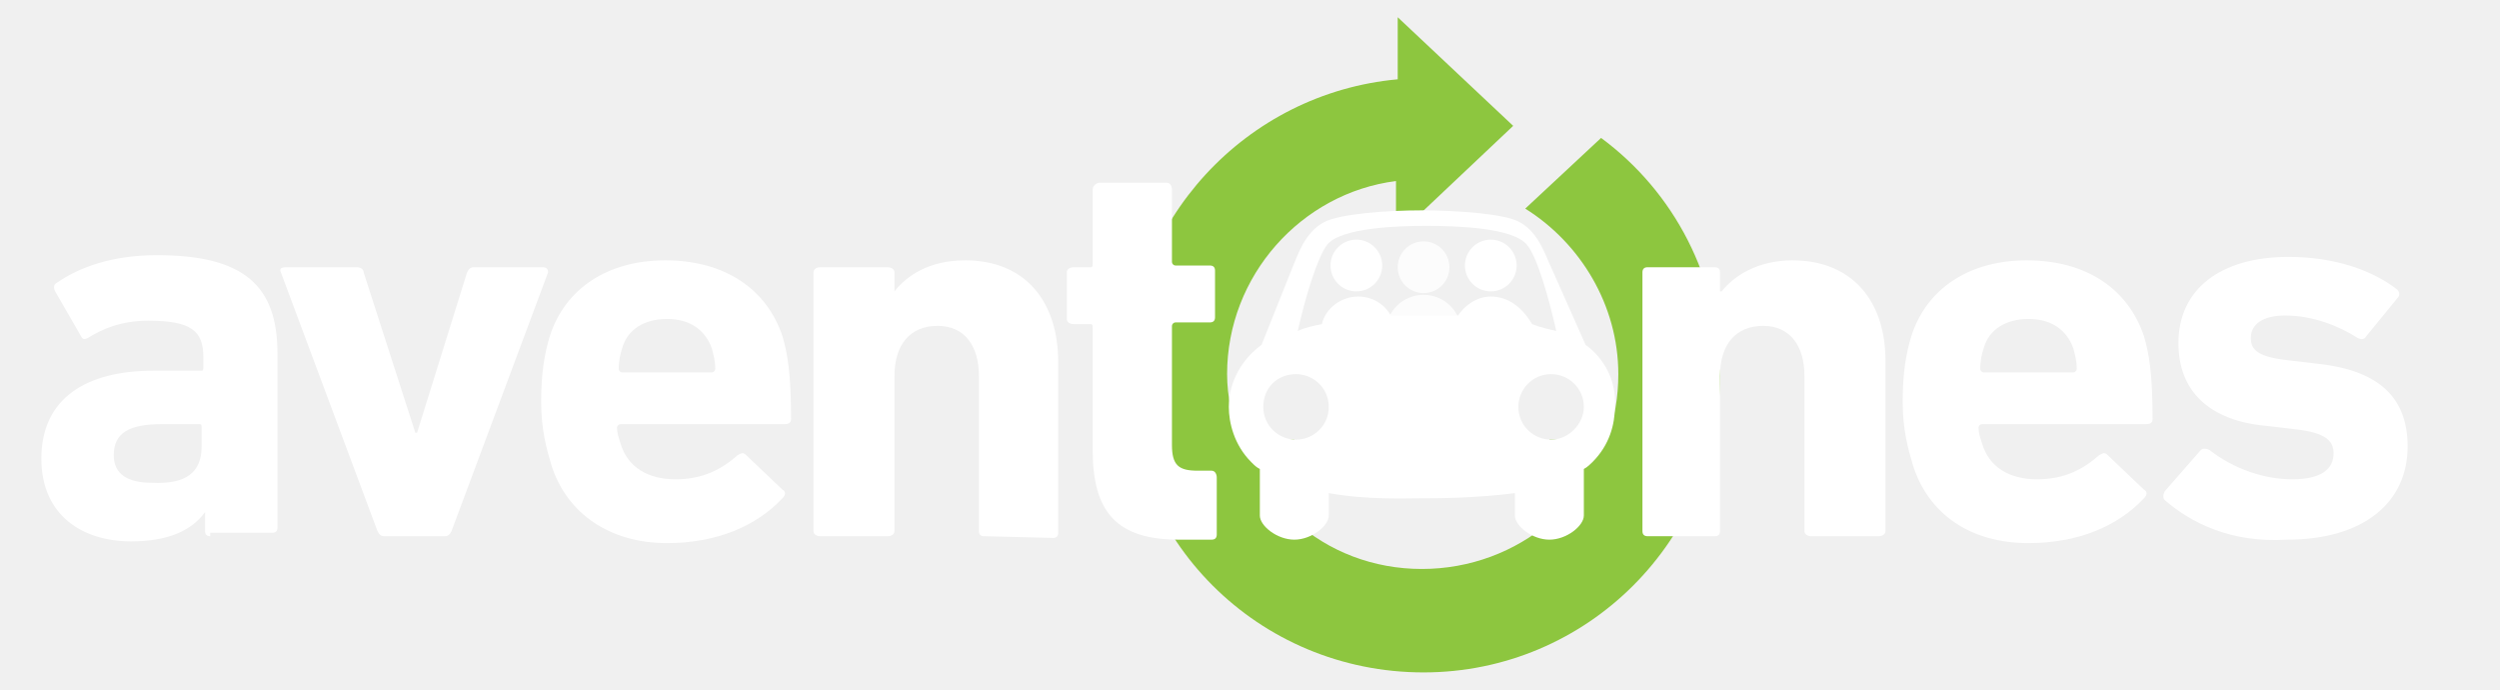
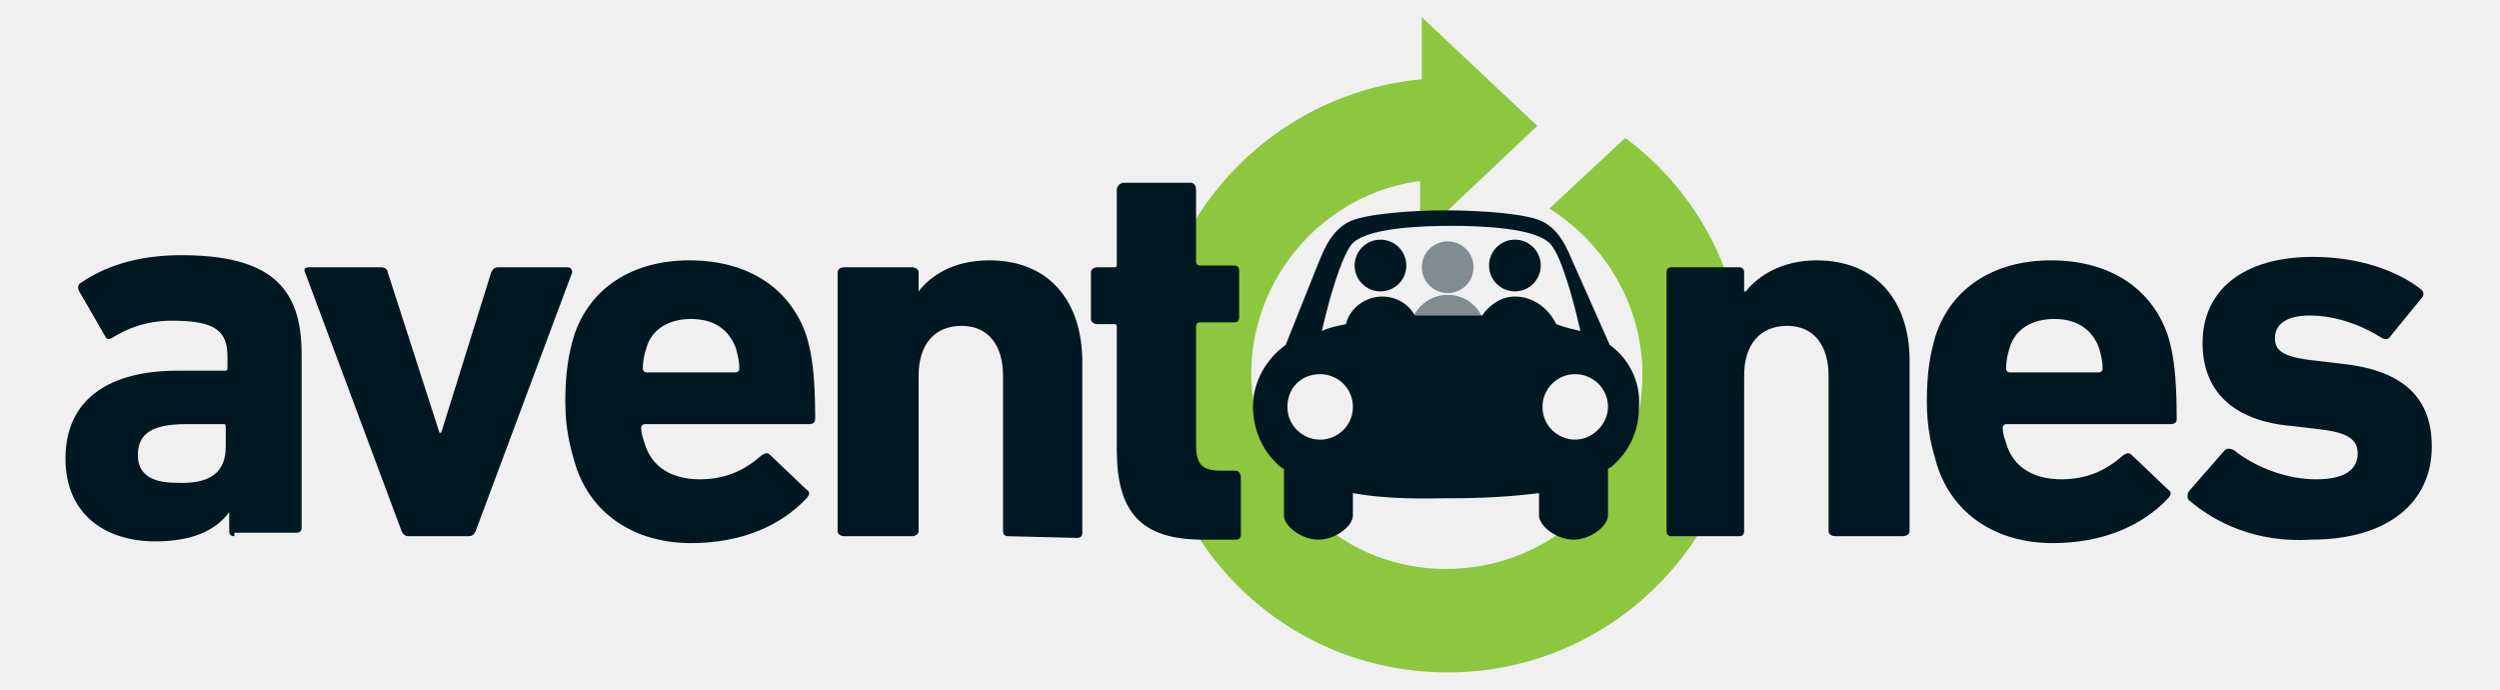
<svg xmlns="http://www.w3.org/2000/svg" version="1.1" id="Layer_1" x="0px" y="0px" viewBox="0 0 145 40" style="enable-background:new 0 0 145 40;" xml:space="preserve">
  <style type="text/css">
	.st0{fill:#8DC63F;}
- 	.st1{opacity:0.8;}
- 	.st2{fill:#FFFFFF;}
+ 	.st1{fill:#808C90;}
+ 	.st2{fill:#001822;}
</style>
  <g>
-     <path class="st0" d="M92.9,8l-4.4,4.1c3.2,2,5.4,5.6,5.4,9.6c0,1.3-0.2,2.6-0.7,3.8h-3.3v4.8c-2,1.7-4.6,2.7-7.4,2.7   s-5.4-1-7.4-2.8v-4.7h-3.2c-0.4-1.2-0.7-2.5-0.7-3.8c0-5.7,4.3-10.5,9.8-11.2v1.9h1.4l5.4-5.1L81.1,1v3.6   c-8.8,0.8-15.7,8.2-15.7,17.2C65.3,31.3,73,39,82.6,39c9.5,0,17.2-7.7,17.2-17.2C99.8,16.1,97.1,11.1,92.9,8z" />
-     <g class="st1">
-       <circle class="st2" cx="82.6" cy="19.3" r="2.2" />
-       <circle class="st2" cx="82.6" cy="15.5" r="1.5" />
+     <path class="st0" d="M94.3,8l-4.4,4.1c3.2,2,5.4,5.6,5.4,9.6c0,1.3-0.2,2.6-0.7,3.8h-3.3v4.8c-2,1.7-4.6,2.7-7.4,2.7   s-5.4-1-7.4-2.8v-4.7h-3.2c-0.4-1.2-0.7-2.5-0.7-3.8c0-5.7,4.3-10.5,9.8-11.2v1.9h1.4l5.4-5.1L82.5,1v3.6   c-8.8,0.8-15.7,8.2-15.7,17.2C66.8,31.3,74.4,39,84,39c9.5,0,17.2-7.7,17.2-17.2C101.2,16.1,98.5,11.1,94.3,8z" />
+     <g>
+       <circle class="st1" cx="84" cy="19.3" r="2.2" />
+       <circle class="st1" cx="84" cy="15.5" r="1.5" />
    </g>
    <g>
-       <circle class="st2" cx="78.7" cy="15.4" r="1.5" />
-       <circle class="st2" cx="86.5" cy="15.4" r="1.5" />
-       <path class="st2" d="M92,20L92,20l-2-4.5c-0.3-0.6-0.7-2-1.8-2.6c-0.8-0.5-3.7-0.7-5.7-0.7s-4.8,0.2-5.7,0.7    c-1.1,0.6-1.5,1.9-1.8,2.6L73.2,20l0,0c-1.1,0.8-1.9,2.1-1.9,3.6c0,0.9,0.3,2.2,1.3,3.2c0.2,0.2,0.3,0.3,0.5,0.4    c0,1.1,0,2.3,0,2.7c0,0.6,1,1.4,2,1.4s2-0.8,2-1.4c0-0.2,0-0.7,0-1.3c2.2,0.4,4.5,0.3,5.4,0.3s3.1,0,5.4-0.3c0,0.6,0,1.1,0,1.3    c0,0.6,1,1.4,2,1.4s2-0.8,2-1.4c0-0.4,0-1.6,0-2.7c0.2-0.1,0.4-0.3,0.5-0.4c1-1,1.3-2.2,1.3-3.2C93.8,22.1,93.1,20.8,92,20z     M75.2,25.5c-1,0-1.9-0.8-1.9-1.9s0.8-1.9,1.9-1.9c1,0,1.9,0.8,1.9,1.9S76.2,25.5,75.2,25.5z M86.5,17.2c-0.8,0-1.5,0.5-1.9,1.1    c-0.6,0-1.3,0-2,0s-1.3,0-1.9,0c-0.4-0.7-1.1-1.1-1.9-1.1c-1,0-1.9,0.7-2.1,1.6c-0.5,0.1-1,0.2-1.4,0.4c0.4-1.8,1.1-4.2,1.7-5    c0.8-1,4.1-1.1,5.8-1.1s5,0.1,5.8,1.1c0.6,0.7,1.3,3.2,1.7,5c-0.4-0.1-0.9-0.2-1.4-0.4C88.3,17.8,87.5,17.2,86.5,17.2z M90,25.5    c-1,0-1.9-0.8-1.9-1.9c0-1,0.8-1.9,1.9-1.9c1,0,1.9,0.8,1.9,1.9C91.9,24.6,91,25.5,90,25.5z" />
+       <circle class="st2" cx="80.1" cy="15.4" r="1.5" />
+       <circle class="st2" cx="87.9" cy="15.4" r="1.5" />
+       <path class="st2" d="M93.4,20L93.4,20l-2-4.5c-0.3-0.6-0.7-2-1.8-2.6c-0.8-0.5-3.7-0.7-5.7-0.7s-4.8,0.2-5.7,0.7    c-1.1,0.6-1.5,1.9-1.8,2.6L74.6,20l0,0c-1.1,0.8-1.9,2.1-1.9,3.6c0,0.9,0.3,2.2,1.3,3.2c0.2,0.2,0.3,0.3,0.5,0.4    c0,1.1,0,2.3,0,2.7c0,0.6,1,1.4,2,1.4s2-0.8,2-1.4c0-0.2,0-0.7,0-1.3c2.2,0.4,4.5,0.3,5.4,0.3s3.1,0,5.4-0.3c0,0.6,0,1.1,0,1.3    c0,0.6,1,1.4,2,1.4s2-0.8,2-1.4c0-0.4,0-1.6,0-2.7c0.2-0.1,0.4-0.3,0.5-0.4c1-1,1.3-2.2,1.3-3.2C95.2,22.1,94.5,20.8,93.4,20z     M76.6,25.5c-1,0-1.9-0.8-1.9-1.9s0.8-1.9,1.9-1.9c1,0,1.9,0.8,1.9,1.9S77.6,25.5,76.6,25.5z M87.9,17.2c-0.8,0-1.5,0.5-1.9,1.1    c-0.6,0-1.3,0-2,0s-1.3,0-1.9,0c-0.4-0.7-1.1-1.1-1.9-1.1c-1,0-1.9,0.7-2.1,1.6c-0.5,0.1-1,0.2-1.4,0.4c0.4-1.8,1.1-4.2,1.7-5    c0.8-1,4.1-1.1,5.8-1.1s5,0.1,5.8,1.1c0.6,0.7,1.3,3.2,1.7,5c-0.4-0.1-0.9-0.2-1.4-0.4C89.8,17.8,88.9,17.2,87.9,17.2z M91.4,25.5    c-1,0-1.9-0.8-1.9-1.9c0-1,0.8-1.9,1.9-1.9c1,0,1.9,0.8,1.9,1.9C93.3,24.6,92.4,25.5,91.4,25.5z" />
    </g>
-     <path class="st2" d="M12.2,31.1c-0.2,0-0.3-0.1-0.3-0.3v-1.1l0,0c-0.8,1.1-2.2,1.7-4.3,1.7c-2.8,0-5.2-1.5-5.2-4.8   c0-3.5,2.6-5.1,6.5-5.1h2.8c0.1,0,0.1-0.1,0.1-0.2v-0.6c0-1.5-0.7-2.1-3.2-2.1c-1.6,0-2.7,0.5-3.5,1c-0.2,0.1-0.3,0.1-0.4-0.1   l-1.5-2.6c-0.1-0.2-0.1-0.4,0.1-0.5c1.3-0.9,3.2-1.6,5.8-1.6c5.1,0,7,1.8,7,5.7v10.1c0,0.2-0.1,0.3-0.3,0.3h-3.6   C12.2,30.9,12.2,31.1,12.2,31.1z M11.7,25.9v-1.1c0-0.1,0-0.2-0.1-0.2H9.4c-1.9,0-2.8,0.5-2.8,1.8c0,1.1,0.8,1.6,2.2,1.6   C10.8,28.1,11.7,27.4,11.7,25.9z" />
-     <path class="st2" d="M22.3,31.1c-0.2,0-0.3-0.1-0.4-0.3l-5.6-15c-0.1-0.2,0-0.3,0.3-0.3h4.1c0.2,0,0.4,0.1,0.4,0.3l3,9.3h0.1   l2.9-9.3c0.1-0.2,0.2-0.3,0.4-0.3h4c0.2,0,0.3,0.1,0.3,0.3l-5.6,15c-0.1,0.2-0.2,0.3-0.4,0.3H22.3z" />
-     <path class="st2" d="M32,27c-0.3-1-0.6-2.1-0.6-3.7c0-1.7,0.2-2.8,0.5-3.8c0.9-2.8,3.4-4.4,6.7-4.4c3.5,0,5.9,1.7,6.8,4.4   c0.3,1,0.5,2.2,0.5,4.8c0,0.2-0.1,0.3-0.4,0.3H36c-0.1,0-0.2,0.1-0.2,0.2c0,0.3,0.1,0.6,0.2,0.9c0.4,1.4,1.6,2.1,3.2,2.1   c1.6,0,2.7-0.6,3.6-1.4c0.2-0.1,0.3-0.2,0.5,0l2.1,2c0.2,0.1,0.2,0.3,0,0.5c-1.5,1.6-3.8,2.6-6.7,2.6C35.4,31.5,32.9,29.8,32,27z    M41.3,21.6c0.1,0,0.2-0.1,0.2-0.2c0-0.5-0.1-0.8-0.2-1.2c-0.4-1.1-1.3-1.7-2.6-1.7s-2.3,0.6-2.6,1.7c-0.1,0.3-0.2,0.7-0.2,1.2   c0,0.1,0.1,0.2,0.2,0.2H41.3z" />
-     <path class="st2" d="M57.1,31.1c-0.2,0-0.3-0.1-0.3-0.3v-9c0-1.7-0.8-2.9-2.4-2.9s-2.5,1.1-2.5,2.9v9c0,0.2-0.2,0.3-0.4,0.3h-3.9   c-0.2,0-0.4-0.1-0.4-0.3v-15c0-0.2,0.2-0.3,0.4-0.3h3.9c0.2,0,0.4,0.1,0.4,0.3v1.1l0,0c0.7-0.9,2-1.8,4.1-1.8   c3.5,0,5.4,2.4,5.4,5.9v9.9c0,0.2-0.1,0.3-0.3,0.3L57.1,31.1L57.1,31.1z" />
-     <path class="st2" d="M68.4,31.3c-3.6,0-5-1.6-5-5.2V19c0-0.1,0-0.2-0.1-0.2h-1c-0.2,0-0.4-0.1-0.4-0.3v-2.7c0-0.2,0.2-0.3,0.4-0.3   h1c0.1,0,0.1-0.1,0.1-0.2V11c0-0.2,0.2-0.4,0.4-0.4h3.9c0.2,0,0.3,0.2,0.3,0.4v4.2c0,0.1,0.1,0.2,0.2,0.2h2c0.2,0,0.3,0.1,0.3,0.3   v2.7c0,0.2-0.1,0.3-0.3,0.3h-2c-0.1,0-0.2,0.1-0.2,0.2v6.9c0,1.2,0.4,1.5,1.5,1.5h0.8c0.2,0,0.3,0.2,0.3,0.4V31   c0,0.2-0.1,0.3-0.3,0.3H68.4z" />
-     <path class="st2" d="M105.1,31.1c-0.2,0-0.4-0.1-0.4-0.3v-9c0-1.7-0.8-2.9-2.4-2.9s-2.5,1.1-2.5,2.9v9c0,0.2-0.1,0.3-0.3,0.3h-3.9   c-0.2,0-0.3-0.1-0.3-0.3v-15c0-0.2,0.1-0.3,0.3-0.3h3.9c0.2,0,0.3,0.1,0.3,0.3v1.1h0.1c0.7-0.9,2.1-1.8,4.1-1.8   c3.5,0,5.4,2.4,5.4,5.8v9.9c0,0.2-0.2,0.3-0.4,0.3H105.1z" />
-     <path class="st2" d="M111,27c-0.3-1-0.6-2.1-0.6-3.7c0-1.7,0.2-2.8,0.5-3.8c0.9-2.8,3.4-4.4,6.7-4.4c3.5,0,5.9,1.7,6.8,4.4   c0.3,1,0.5,2.2,0.5,4.8c0,0.2-0.1,0.3-0.4,0.3H115c-0.1,0-0.2,0.1-0.2,0.2c0,0.3,0.1,0.6,0.2,0.9c0.4,1.4,1.6,2.1,3.2,2.1   s2.7-0.6,3.6-1.4c0.2-0.1,0.3-0.2,0.5,0l2.1,2c0.2,0.1,0.2,0.3,0,0.5c-1.5,1.6-3.8,2.6-6.7,2.6C114.3,31.5,111.9,29.8,111,27z    M120.3,21.6c0.1,0,0.2-0.1,0.2-0.2c0-0.5-0.1-0.8-0.2-1.2c-0.4-1.1-1.3-1.7-2.6-1.7c-1.3,0-2.3,0.6-2.6,1.7   c-0.1,0.3-0.2,0.7-0.2,1.2c0,0.1,0.1,0.2,0.2,0.2H120.3z" />
-     <path class="st2" d="M125.6,29c-0.1-0.1-0.1-0.3,0-0.5l2.1-2.4c0.1-0.1,0.3-0.1,0.5,0c1.4,1.1,3.2,1.7,4.8,1.7   c1.7,0,2.4-0.6,2.4-1.5c0-0.7-0.4-1.2-2.2-1.4l-1.7-0.2c-3.3-0.3-5.1-2-5.1-4.8c0-3.1,2.4-5,6.4-5c2.7,0,4.9,0.8,6.3,1.9   c0.1,0.1,0.2,0.3,0,0.5l-1.8,2.2c-0.1,0.2-0.3,0.2-0.5,0.1c-1.1-0.7-2.6-1.3-4.2-1.3c-1.3,0-2,0.5-2,1.3c0,0.7,0.4,1.1,2.2,1.3   l1.7,0.2c3.7,0.4,5.2,2.1,5.2,4.8c0,3.2-2.5,5.4-7,5.4C129.4,31.5,127.1,30.3,125.6,29z" />
+     <path class="st2" d="M13.6,31.1c-0.2,0-0.3-0.1-0.3-0.3v-1.1l0,0c-0.8,1.1-2.2,1.7-4.3,1.7c-2.8,0-5.2-1.5-5.2-4.8   c0-3.5,2.6-5.1,6.5-5.1h2.8c0.1,0,0.1-0.1,0.1-0.2v-0.6c0-1.5-0.7-2.1-3.2-2.1c-1.6,0-2.7,0.5-3.5,1c-0.2,0.1-0.3,0.1-0.4-0.1   l-1.5-2.6c-0.1-0.2-0.1-0.4,0.1-0.5c1.3-0.9,3.2-1.6,5.8-1.6c5.1,0,7,1.8,7,5.7v10.1c0,0.2-0.1,0.3-0.3,0.3h-3.6   C13.6,30.9,13.6,31.1,13.6,31.1z M13.1,25.9v-1.1c0-0.1,0-0.2-0.1-0.2h-2.2c-1.9,0-2.8,0.5-2.8,1.8c0,1.1,0.8,1.6,2.2,1.6   C12.2,28.1,13.1,27.4,13.1,25.9z" />
+     <path class="st2" d="M23.7,31.1c-0.2,0-0.3-0.1-0.4-0.3l-5.6-15c-0.1-0.2,0-0.3,0.3-0.3h4.1c0.2,0,0.4,0.1,0.4,0.3l3,9.3h0.1   l2.9-9.3c0.1-0.2,0.2-0.3,0.4-0.3h4c0.2,0,0.3,0.1,0.3,0.3l-5.6,15c-0.1,0.2-0.2,0.3-0.4,0.3H23.7z" />
+     <path class="st2" d="M33.4,27c-0.3-1-0.6-2.1-0.6-3.7c0-1.7,0.2-2.8,0.5-3.8c0.9-2.8,3.4-4.4,6.7-4.4c3.5,0,5.9,1.7,6.8,4.4   c0.3,1,0.5,2.2,0.5,4.8c0,0.2-0.1,0.3-0.4,0.3h-9.5c-0.1,0-0.2,0.1-0.2,0.2c0,0.3,0.1,0.6,0.2,0.9c0.4,1.4,1.6,2.1,3.2,2.1   c1.6,0,2.7-0.6,3.6-1.4c0.2-0.1,0.3-0.2,0.5,0l2.1,2c0.2,0.1,0.2,0.3,0,0.5c-1.5,1.6-3.8,2.6-6.7,2.6C36.8,31.5,34.3,29.8,33.4,27z    M42.7,21.6c0.1,0,0.2-0.1,0.2-0.2c0-0.5-0.1-0.8-0.2-1.2c-0.4-1.1-1.3-1.7-2.6-1.7s-2.3,0.6-2.6,1.7c-0.1,0.3-0.2,0.7-0.2,1.2   c0,0.1,0.1,0.2,0.2,0.2H42.7z" />
+     <path class="st2" d="M58.5,31.1c-0.2,0-0.3-0.1-0.3-0.3v-9c0-1.7-0.8-2.9-2.4-2.9s-2.5,1.1-2.5,2.9v9c0,0.2-0.2,0.3-0.4,0.3H49   c-0.2,0-0.4-0.1-0.4-0.3v-15c0-0.2,0.2-0.3,0.4-0.3h3.9c0.2,0,0.4,0.1,0.4,0.3v1.1l0,0c0.7-0.9,2-1.8,4.1-1.8   c3.5,0,5.4,2.4,5.4,5.9v9.9c0,0.2-0.1,0.3-0.3,0.3L58.5,31.1L58.5,31.1z" />
+     <path class="st2" d="M69.8,31.3c-3.6,0-5-1.6-5-5.2V19c0-0.1,0-0.2-0.1-0.2h-1c-0.2,0-0.4-0.1-0.4-0.3v-2.7c0-0.2,0.2-0.3,0.4-0.3   h1c0.1,0,0.1-0.1,0.1-0.2V11c0-0.2,0.2-0.4,0.4-0.4h3.9c0.2,0,0.3,0.2,0.3,0.4v4.2c0,0.1,0.1,0.2,0.2,0.2h2c0.2,0,0.3,0.1,0.3,0.3   v2.7c0,0.2-0.1,0.3-0.3,0.3h-2c-0.1,0-0.2,0.1-0.2,0.2v6.9c0,1.2,0.4,1.5,1.5,1.5h0.8c0.2,0,0.3,0.2,0.3,0.4V31   c0,0.2-0.1,0.3-0.3,0.3H69.8z" />
+     <path class="st2" d="M106.5,31.1c-0.2,0-0.4-0.1-0.4-0.3v-9c0-1.7-0.8-2.9-2.4-2.9s-2.5,1.1-2.5,2.9v9c0,0.2-0.1,0.3-0.3,0.3H97   c-0.2,0-0.3-0.1-0.3-0.3v-15c0-0.2,0.1-0.3,0.3-0.3h3.9c0.2,0,0.3,0.1,0.3,0.3v1.1h0.1c0.7-0.9,2.1-1.8,4.1-1.8   c3.5,0,5.4,2.4,5.4,5.8v9.9c0,0.2-0.2,0.3-0.4,0.3H106.5z" />
+     <path class="st2" d="M112.4,27c-0.3-1-0.6-2.1-0.6-3.7c0-1.7,0.2-2.8,0.5-3.8c0.9-2.8,3.4-4.4,6.7-4.4c3.5,0,5.9,1.7,6.8,4.4   c0.3,1,0.5,2.2,0.5,4.8c0,0.2-0.1,0.3-0.4,0.3h-9.5c-0.1,0-0.2,0.1-0.2,0.2c0,0.3,0.1,0.6,0.2,0.9c0.4,1.4,1.6,2.1,3.2,2.1   s2.7-0.6,3.6-1.4c0.2-0.1,0.3-0.2,0.5,0l2.1,2c0.2,0.1,0.2,0.3,0,0.5c-1.5,1.6-3.8,2.6-6.7,2.6C115.8,31.5,113.3,29.8,112.4,27z    M121.8,21.6c0.1,0,0.2-0.1,0.2-0.2c0-0.5-0.1-0.8-0.2-1.2c-0.4-1.1-1.3-1.7-2.6-1.7c-1.3,0-2.3,0.6-2.6,1.7   c-0.1,0.3-0.2,0.7-0.2,1.2c0,0.1,0.1,0.2,0.2,0.2H121.8z" />
+     <path class="st2" d="M127,29c-0.1-0.1-0.1-0.3,0-0.5l2.1-2.4c0.1-0.1,0.3-0.1,0.5,0c1.4,1.1,3.2,1.7,4.8,1.7c1.7,0,2.4-0.6,2.4-1.5   c0-0.7-0.4-1.2-2.2-1.4l-1.7-0.2c-3.3-0.3-5.1-2-5.1-4.8c0-3.1,2.4-5,6.4-5c2.7,0,4.9,0.8,6.3,1.9c0.1,0.1,0.2,0.3,0,0.5l-1.8,2.2   c-0.1,0.2-0.3,0.2-0.5,0.1c-1.1-0.7-2.6-1.3-4.2-1.3c-1.3,0-2,0.5-2,1.3c0,0.7,0.4,1.1,2.2,1.3l1.7,0.2c3.7,0.4,5.2,2.1,5.2,4.8   c0,3.2-2.5,5.4-7,5.4C130.9,31.5,128.5,30.3,127,29z" />
  </g>
</svg>
